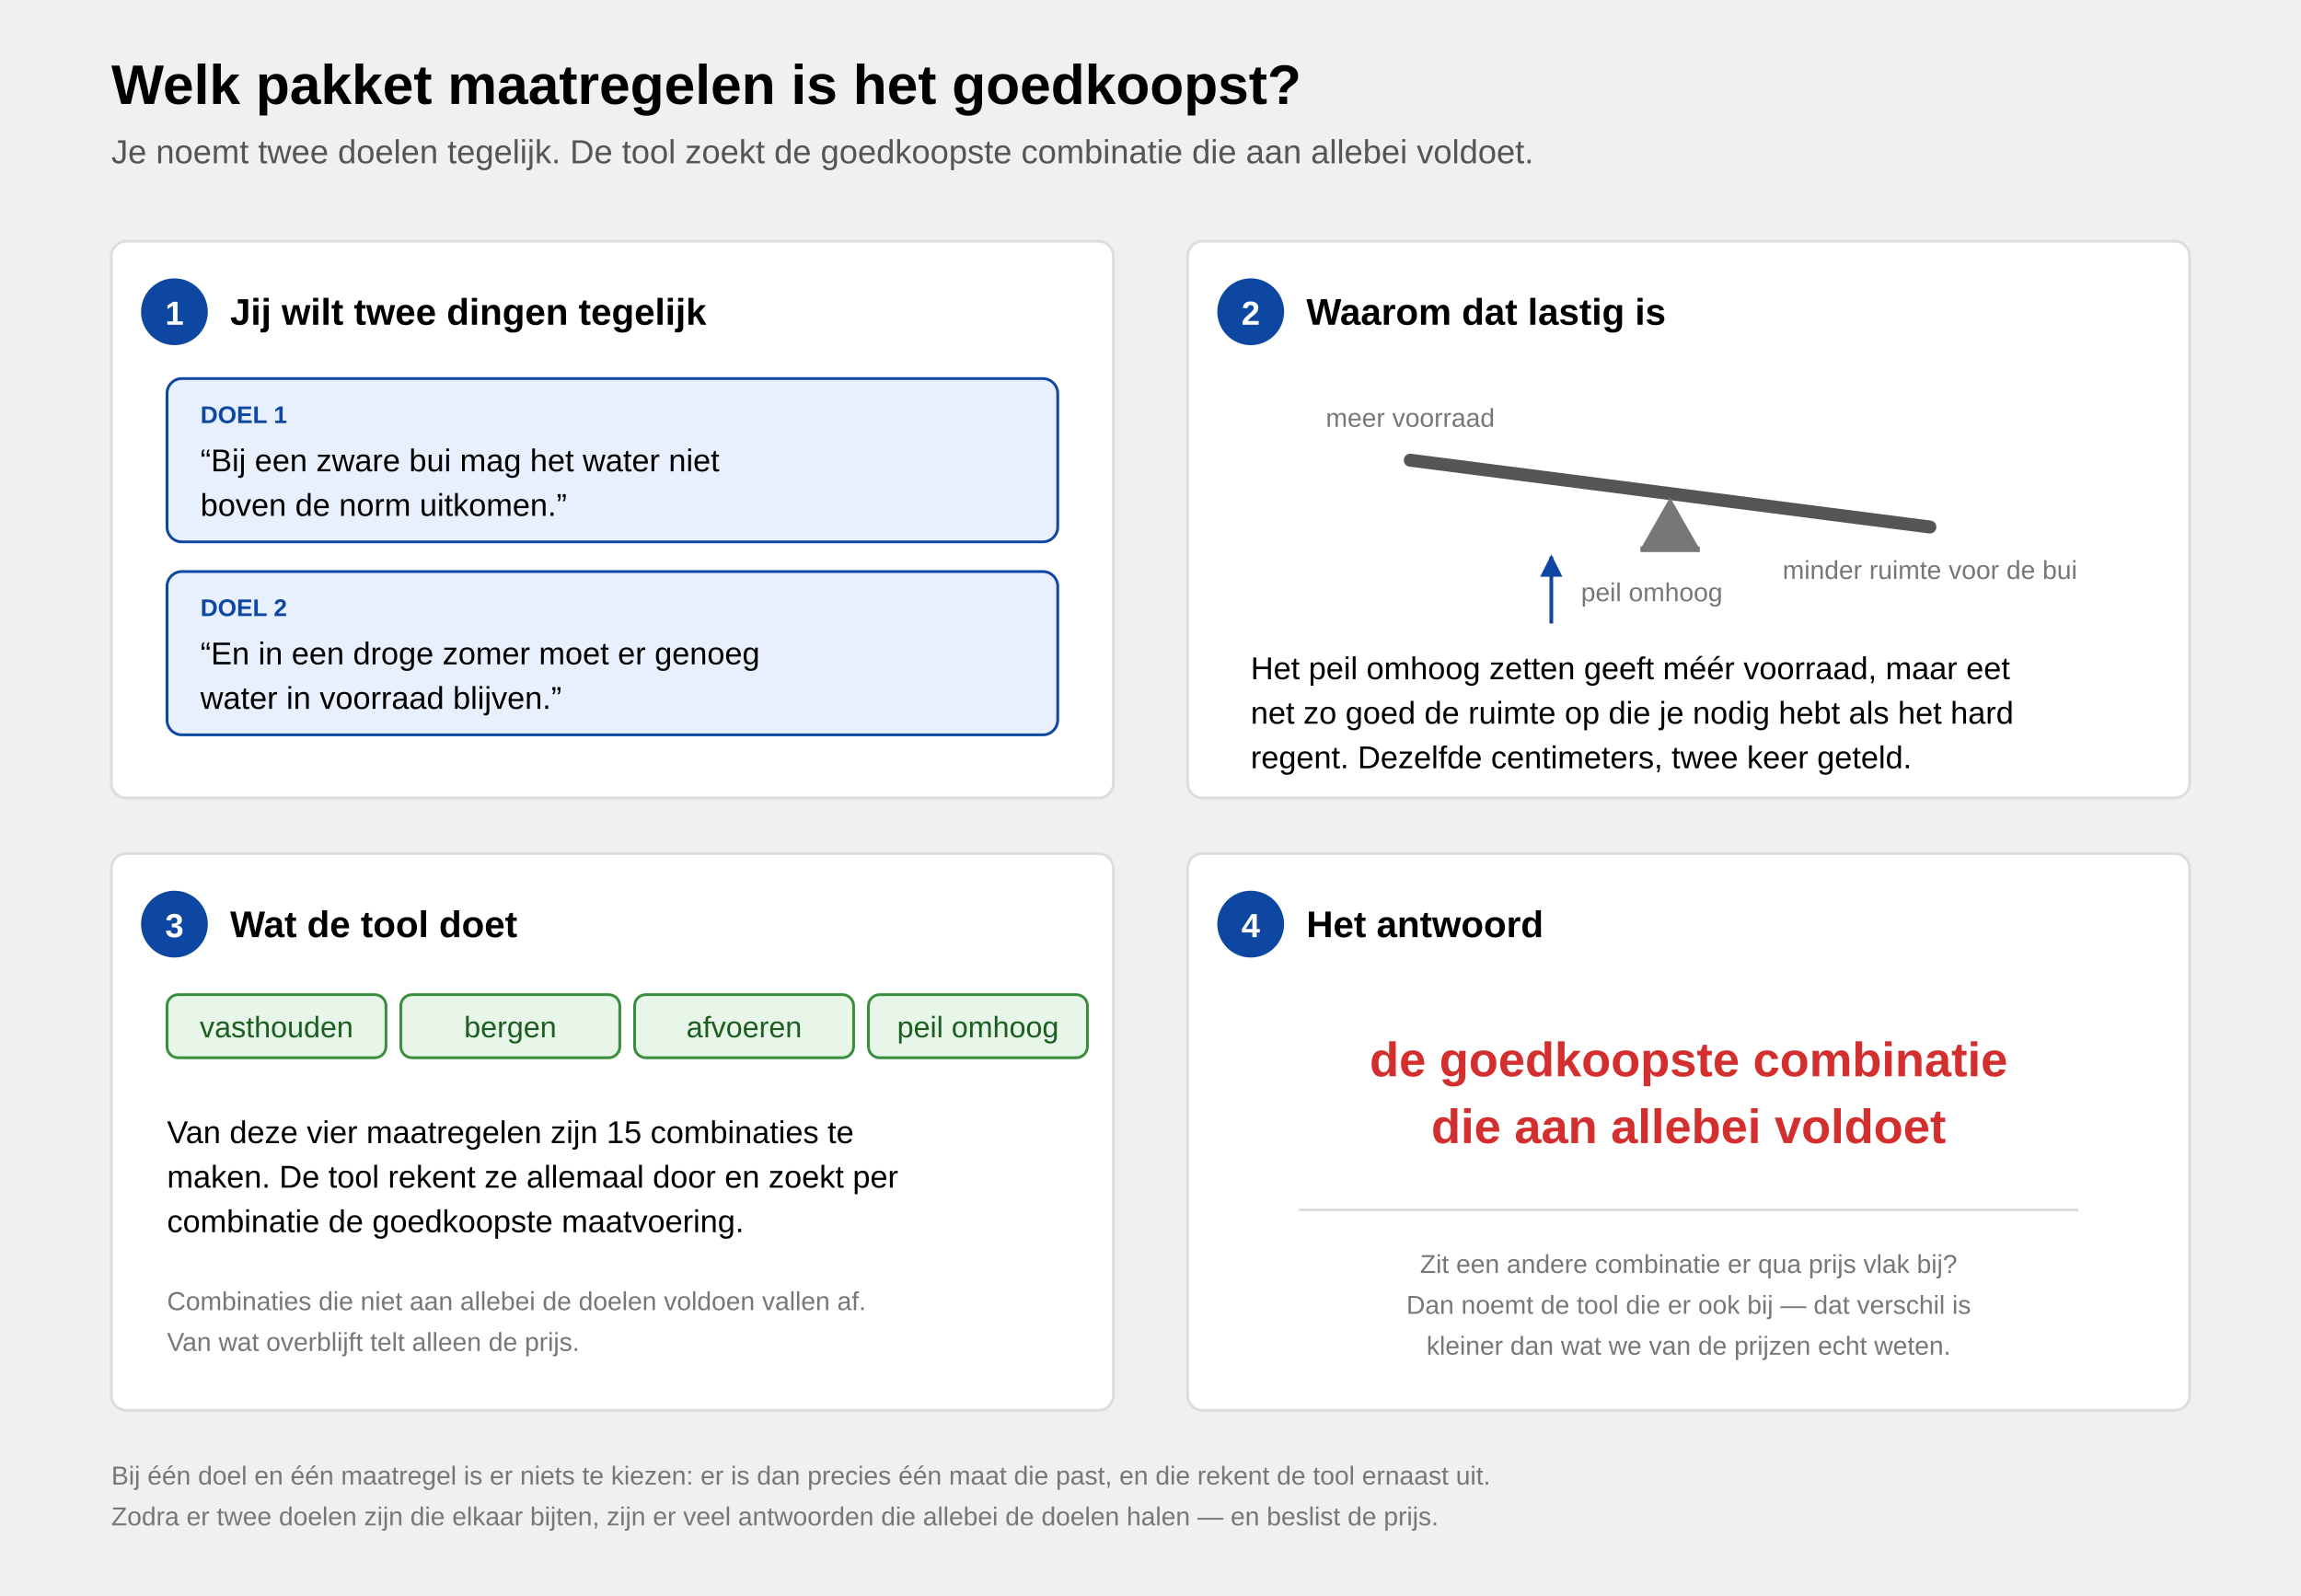
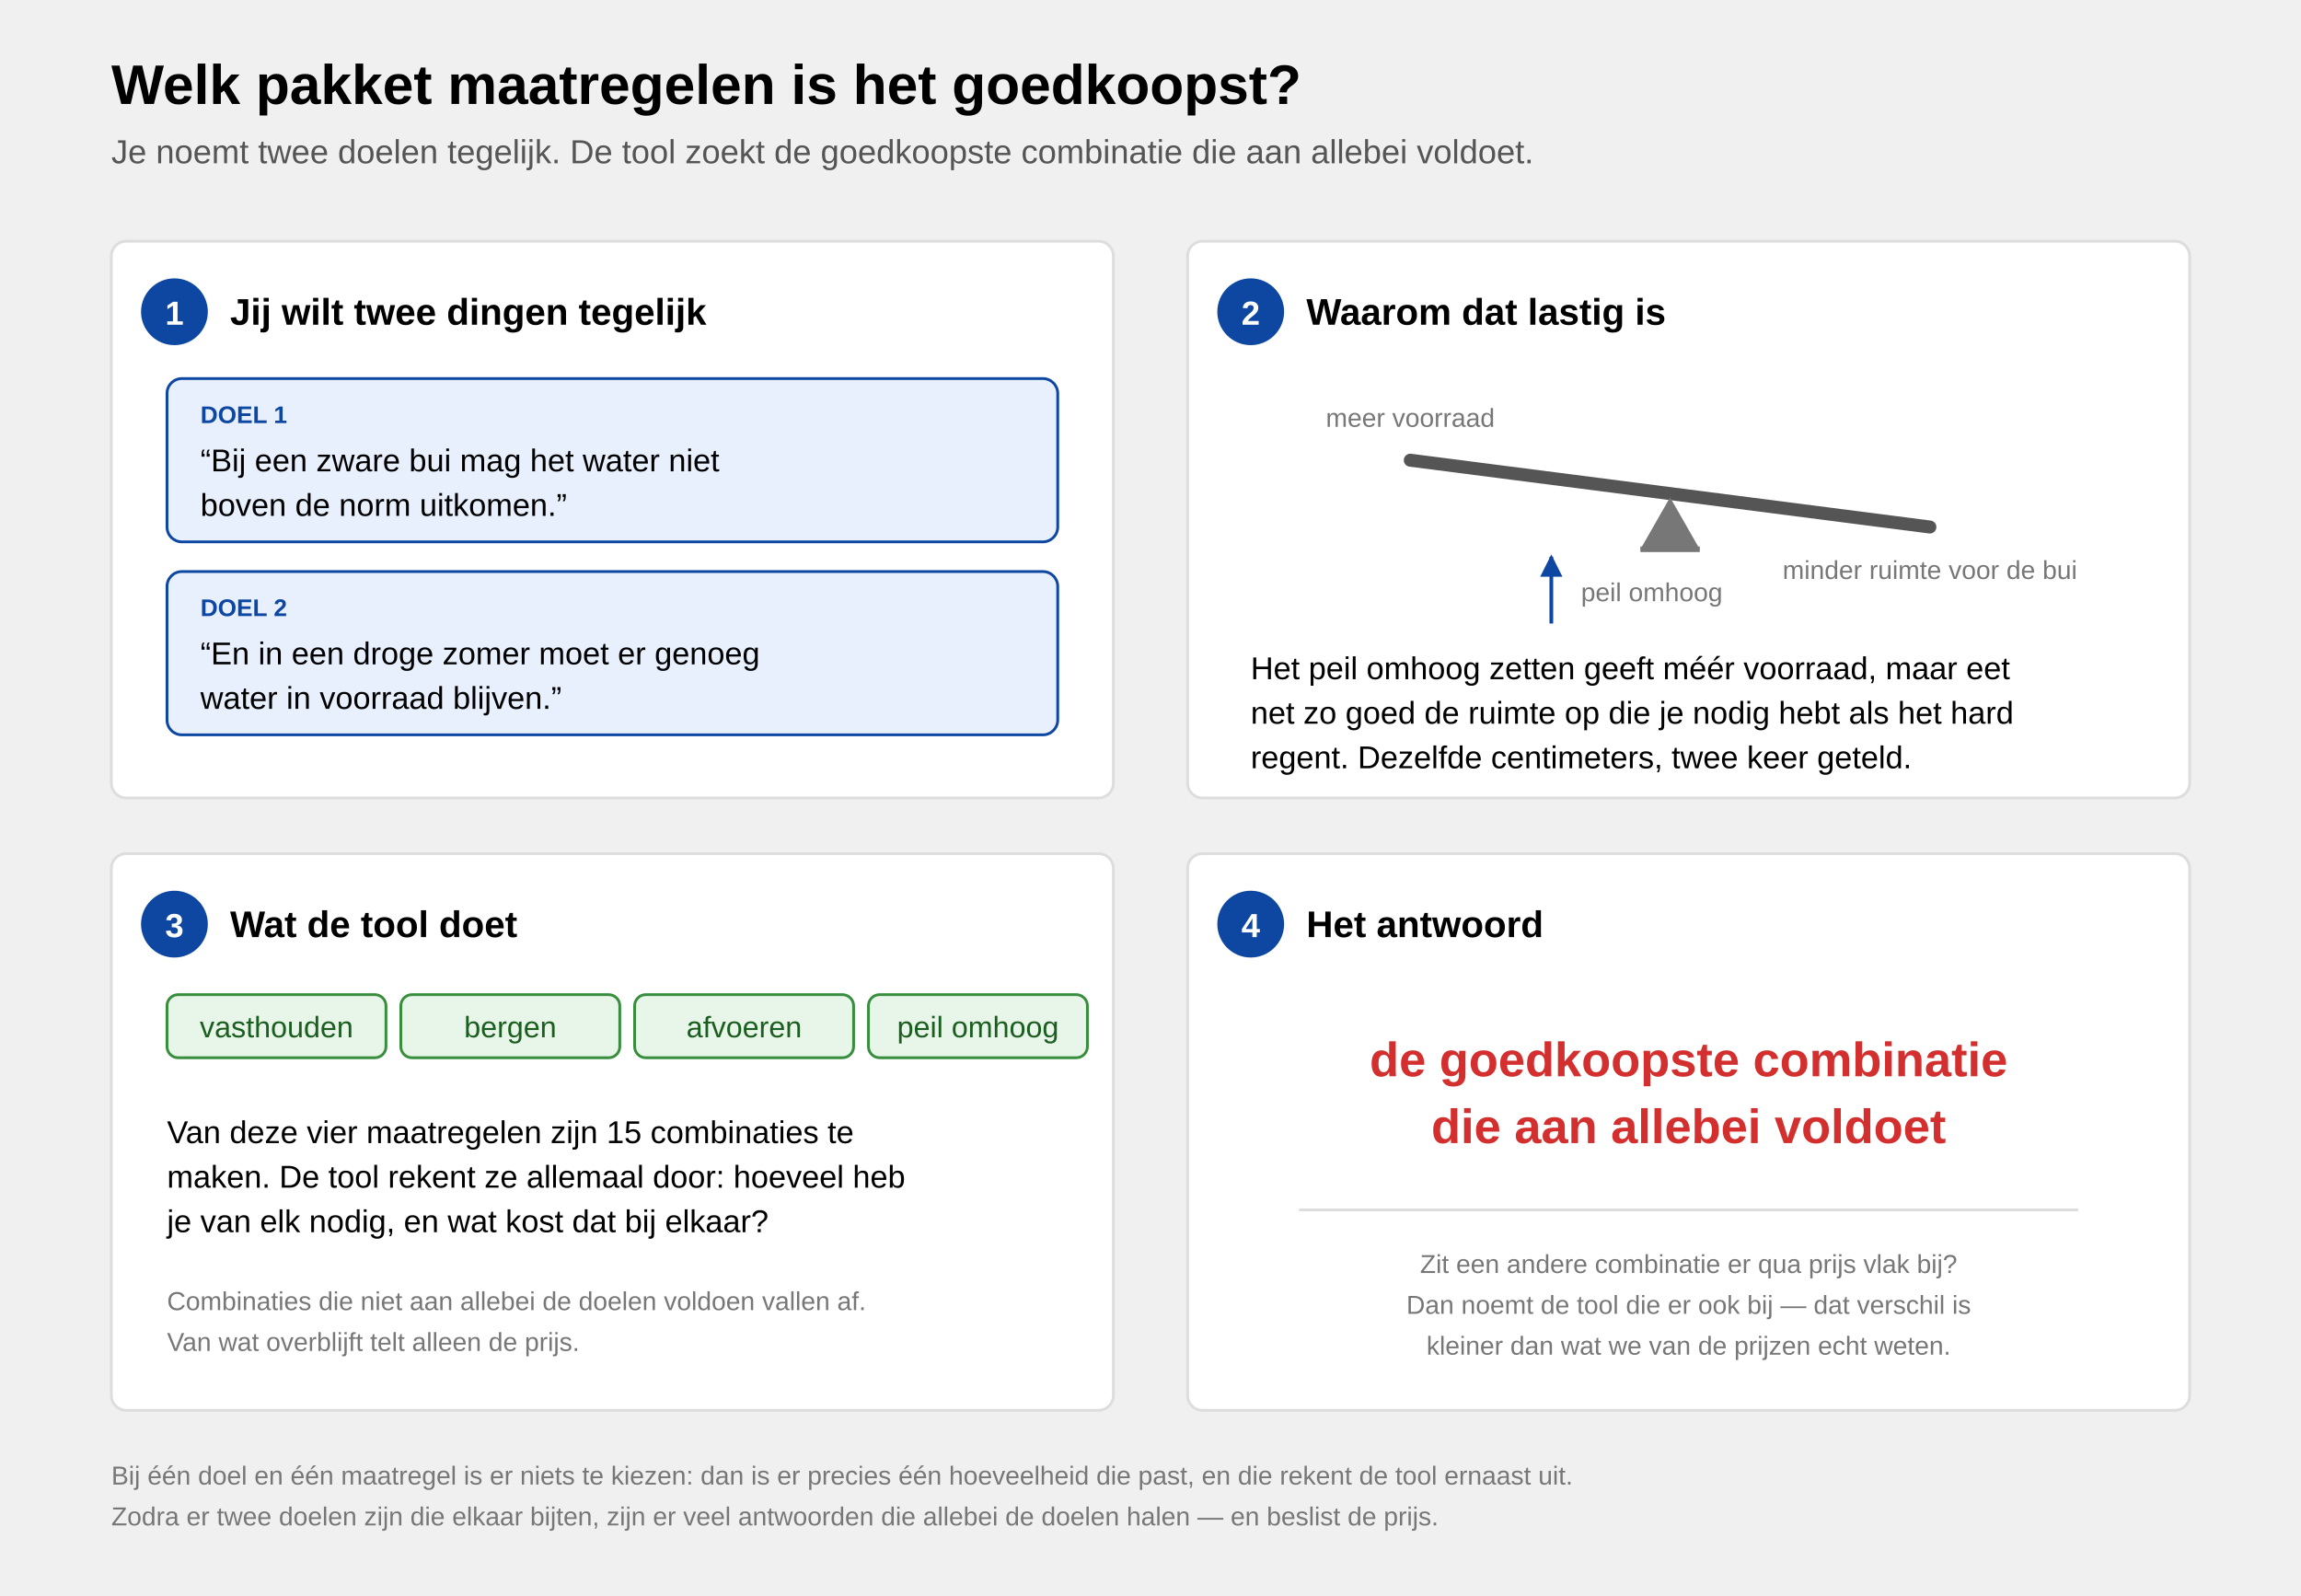
<svg xmlns="http://www.w3.org/2000/svg" width="1240" height="860" viewBox="0 0 1240 860">
  <style>
    .title { font-family: Arial, sans-serif; font-size: 30px; font-weight: bold; }
    .subtitle { font-family: Arial, sans-serif; font-size: 18px; fill: #555555; }
    .card { fill: #FFFFFF; stroke: #DDDDDD; stroke-width: 1.5; }
    .card-head { font-family: Arial, sans-serif; font-size: 20px; font-weight: bold; }
    .body { font-family: Arial, sans-serif; font-size: 17px; }
    .small { font-family: Arial, sans-serif; font-size: 14px; fill: #777777; }
    .badge { fill: #0D47A1; }
    .badge-text { font-family: Arial, sans-serif; font-size: 18px; font-weight: bold; fill: #FFFFFF; }
    .bubble { fill: #E8F0FE; stroke: #0D47A1; stroke-width: 1.5; }
    .goal-tag { font-family: Arial, sans-serif; font-size: 13px; font-weight: bold; fill: #0D47A1; }
    .chip { fill: #E8F5E9; stroke: #388E3C; stroke-width: 1.5; }
    .chip-text { font-family: Arial, sans-serif; font-size: 16px; fill: #1B5E20; }
    .answer { font-family: Arial, sans-serif; fill: #D32F2F; }
    .plank { stroke: #555555; stroke-width: 7; stroke-linecap: round; }
    .fulcrum { fill: #777777; }
  </style>
  <defs>
    <marker id="up" viewBox="0 0 10 10" refX="9" refY="5" markerWidth="6" markerHeight="6" orient="auto-start-reverse">
      <path d="M 0,0 L 10,5 L 0,10 z" fill="#0D47A1" />
    </marker>
  </defs>
  <text class="title" x="60" y="56">Welk pakket maatregelen is het goedkoopst?</text>
  <text class="subtitle" x="60" y="88">Je noemt twee doelen tegelijk. De tool zoekt de goedkoopste combinatie die aan allebei voldoet.</text>
  <rect class="card" x="60" y="130" width="540" height="300" rx="8" />
  <circle class="badge" cx="94" cy="168" r="18" />
  <text class="badge-text" x="94" y="175" text-anchor="middle">1</text>
  <text class="card-head" x="124" y="175">Jij wilt twee dingen tegelijk</text>
  <rect class="bubble" x="90" y="204" width="480" height="88" rx="8" />
  <text class="goal-tag" x="108" y="228">DOEL 1</text>
  <text class="body" x="108" y="254">“Bij een zware bui mag het water niet</text>
  <text class="body" x="108" y="278">boven de norm uitkomen.”</text>
  <rect class="bubble" x="90" y="308" width="480" height="88" rx="8" />
  <text class="goal-tag" x="108" y="332">DOEL 2</text>
  <text class="body" x="108" y="358">“En in een droge zomer moet er genoeg</text>
  <text class="body" x="108" y="382">water in voorraad blijven.”</text>
  <rect class="card" x="640" y="130" width="540" height="300" rx="8" />
  <circle class="badge" cx="674" cy="168" r="18" />
  <text class="badge-text" x="674" y="175" text-anchor="middle">2</text>
  <text class="card-head" x="704" y="175">Waarom dat lastig is</text>
  <line class="plank" x1="760" y1="248" x2="1040" y2="284" />
  <polygon class="fulcrum" points="900,268 884,296 916,296" />
  <line x1="884" y1="296" x2="916" y2="296" stroke="#777777" stroke-width="3" />
  <text class="small" x="760" y="230" text-anchor="middle">meer voorraad</text>
  <text class="small" x="1040" y="312" text-anchor="middle">minder ruimte voor de bui</text>
  <line x1="836" y1="336" x2="836" y2="300" stroke="#0D47A1" stroke-width="2" marker-end="url(#up)" />
  <text class="small" x="852" y="324" fill="#0D47A1">peil omhoog</text>
  <text class="body" x="674" y="366">Het peil omhoog zetten geeft méér voorraad, maar eet</text>
  <text class="body" x="674" y="390">net zo goed de ruimte op die je nodig hebt als het hard</text>
  <text class="body" x="674" y="414">regent. Dezelfde centimeters, twee keer geteld.</text>
  <rect class="card" x="60" y="460" width="540" height="300" rx="8" />
  <circle class="badge" cx="94" cy="498" r="18" />
  <text class="badge-text" x="94" y="505" text-anchor="middle">3</text>
  <text class="card-head" x="124" y="505">Wat de tool doet</text>
  <rect class="chip" x="90" y="536" width="118" height="34" rx="6" />
  <text class="chip-text" x="149" y="559" text-anchor="middle">vasthouden</text>
  <rect class="chip" x="216" y="536" width="118" height="34" rx="6" />
  <text class="chip-text" x="275" y="559" text-anchor="middle">bergen</text>
  <rect class="chip" x="342" y="536" width="118" height="34" rx="6" />
  <text class="chip-text" x="401" y="559" text-anchor="middle">afvoeren</text>
  <rect class="chip" x="468" y="536" width="118" height="34" rx="6" />
  <text class="chip-text" x="527" y="559" text-anchor="middle">peil omhoog</text>
  <text class="body" x="90" y="616">Van deze vier maatregelen zijn 15 combinaties te</text>
-   <text class="body" x="90" y="640">maken. De tool rekent ze allemaal door en zoekt per</text>
-   <text class="body" x="90" y="664">combinatie de goedkoopste maatvoering.</text>
+   <text class="body" x="90" y="640">maken. De tool rekent ze allemaal door: hoeveel heb</text>
+   <text class="body" x="90" y="664">je van elk nodig, en wat kost dat bij elkaar?</text>
  <text class="small" x="90" y="706">Combinaties die niet aan allebei de doelen voldoen vallen af.</text>
  <text class="small" x="90" y="728">Van wat overblijft telt alleen de prijs.</text>
  <rect class="card" x="640" y="460" width="540" height="300" rx="8" />
  <circle class="badge" cx="674" cy="498" r="18" />
  <text class="badge-text" x="674" y="505" text-anchor="middle">4</text>
  <text class="card-head" x="704" y="505">Het antwoord</text>
  <text class="answer" x="910" y="580" text-anchor="middle" font-size="26px" font-weight="bold">de goedkoopste combinatie</text>
  <text class="answer" x="910" y="616" text-anchor="middle" font-size="26px" font-weight="bold">die aan allebei voldoet</text>
  <line x1="700" y1="652" x2="1120" y2="652" stroke="#DDDDDD" stroke-width="1.5" />
  <text class="small" x="910" y="686" text-anchor="middle">Zit een andere combinatie er qua prijs vlak bij?</text>
  <text class="small" x="910" y="708" text-anchor="middle">Dan noemt de tool die er ook bij — dat verschil is</text>
  <text class="small" x="910" y="730" text-anchor="middle">kleiner dan wat we van de prijzen echt weten.</text>
-   <text class="small" x="60" y="800">Bij één doel en één maatregel is er niets te kiezen: er is dan precies één maat die past, en die rekent de tool ernaast uit.</text>
+   <text class="small" x="60" y="800">Bij één doel en één maatregel is er niets te kiezen: dan is er precies één hoeveelheid die past, en die rekent de tool ernaast uit.</text>
  <text class="small" x="60" y="822">Zodra er twee doelen zijn die elkaar bijten, zijn er veel antwoorden die allebei de doelen halen — en beslist de prijs.</text>
</svg>
